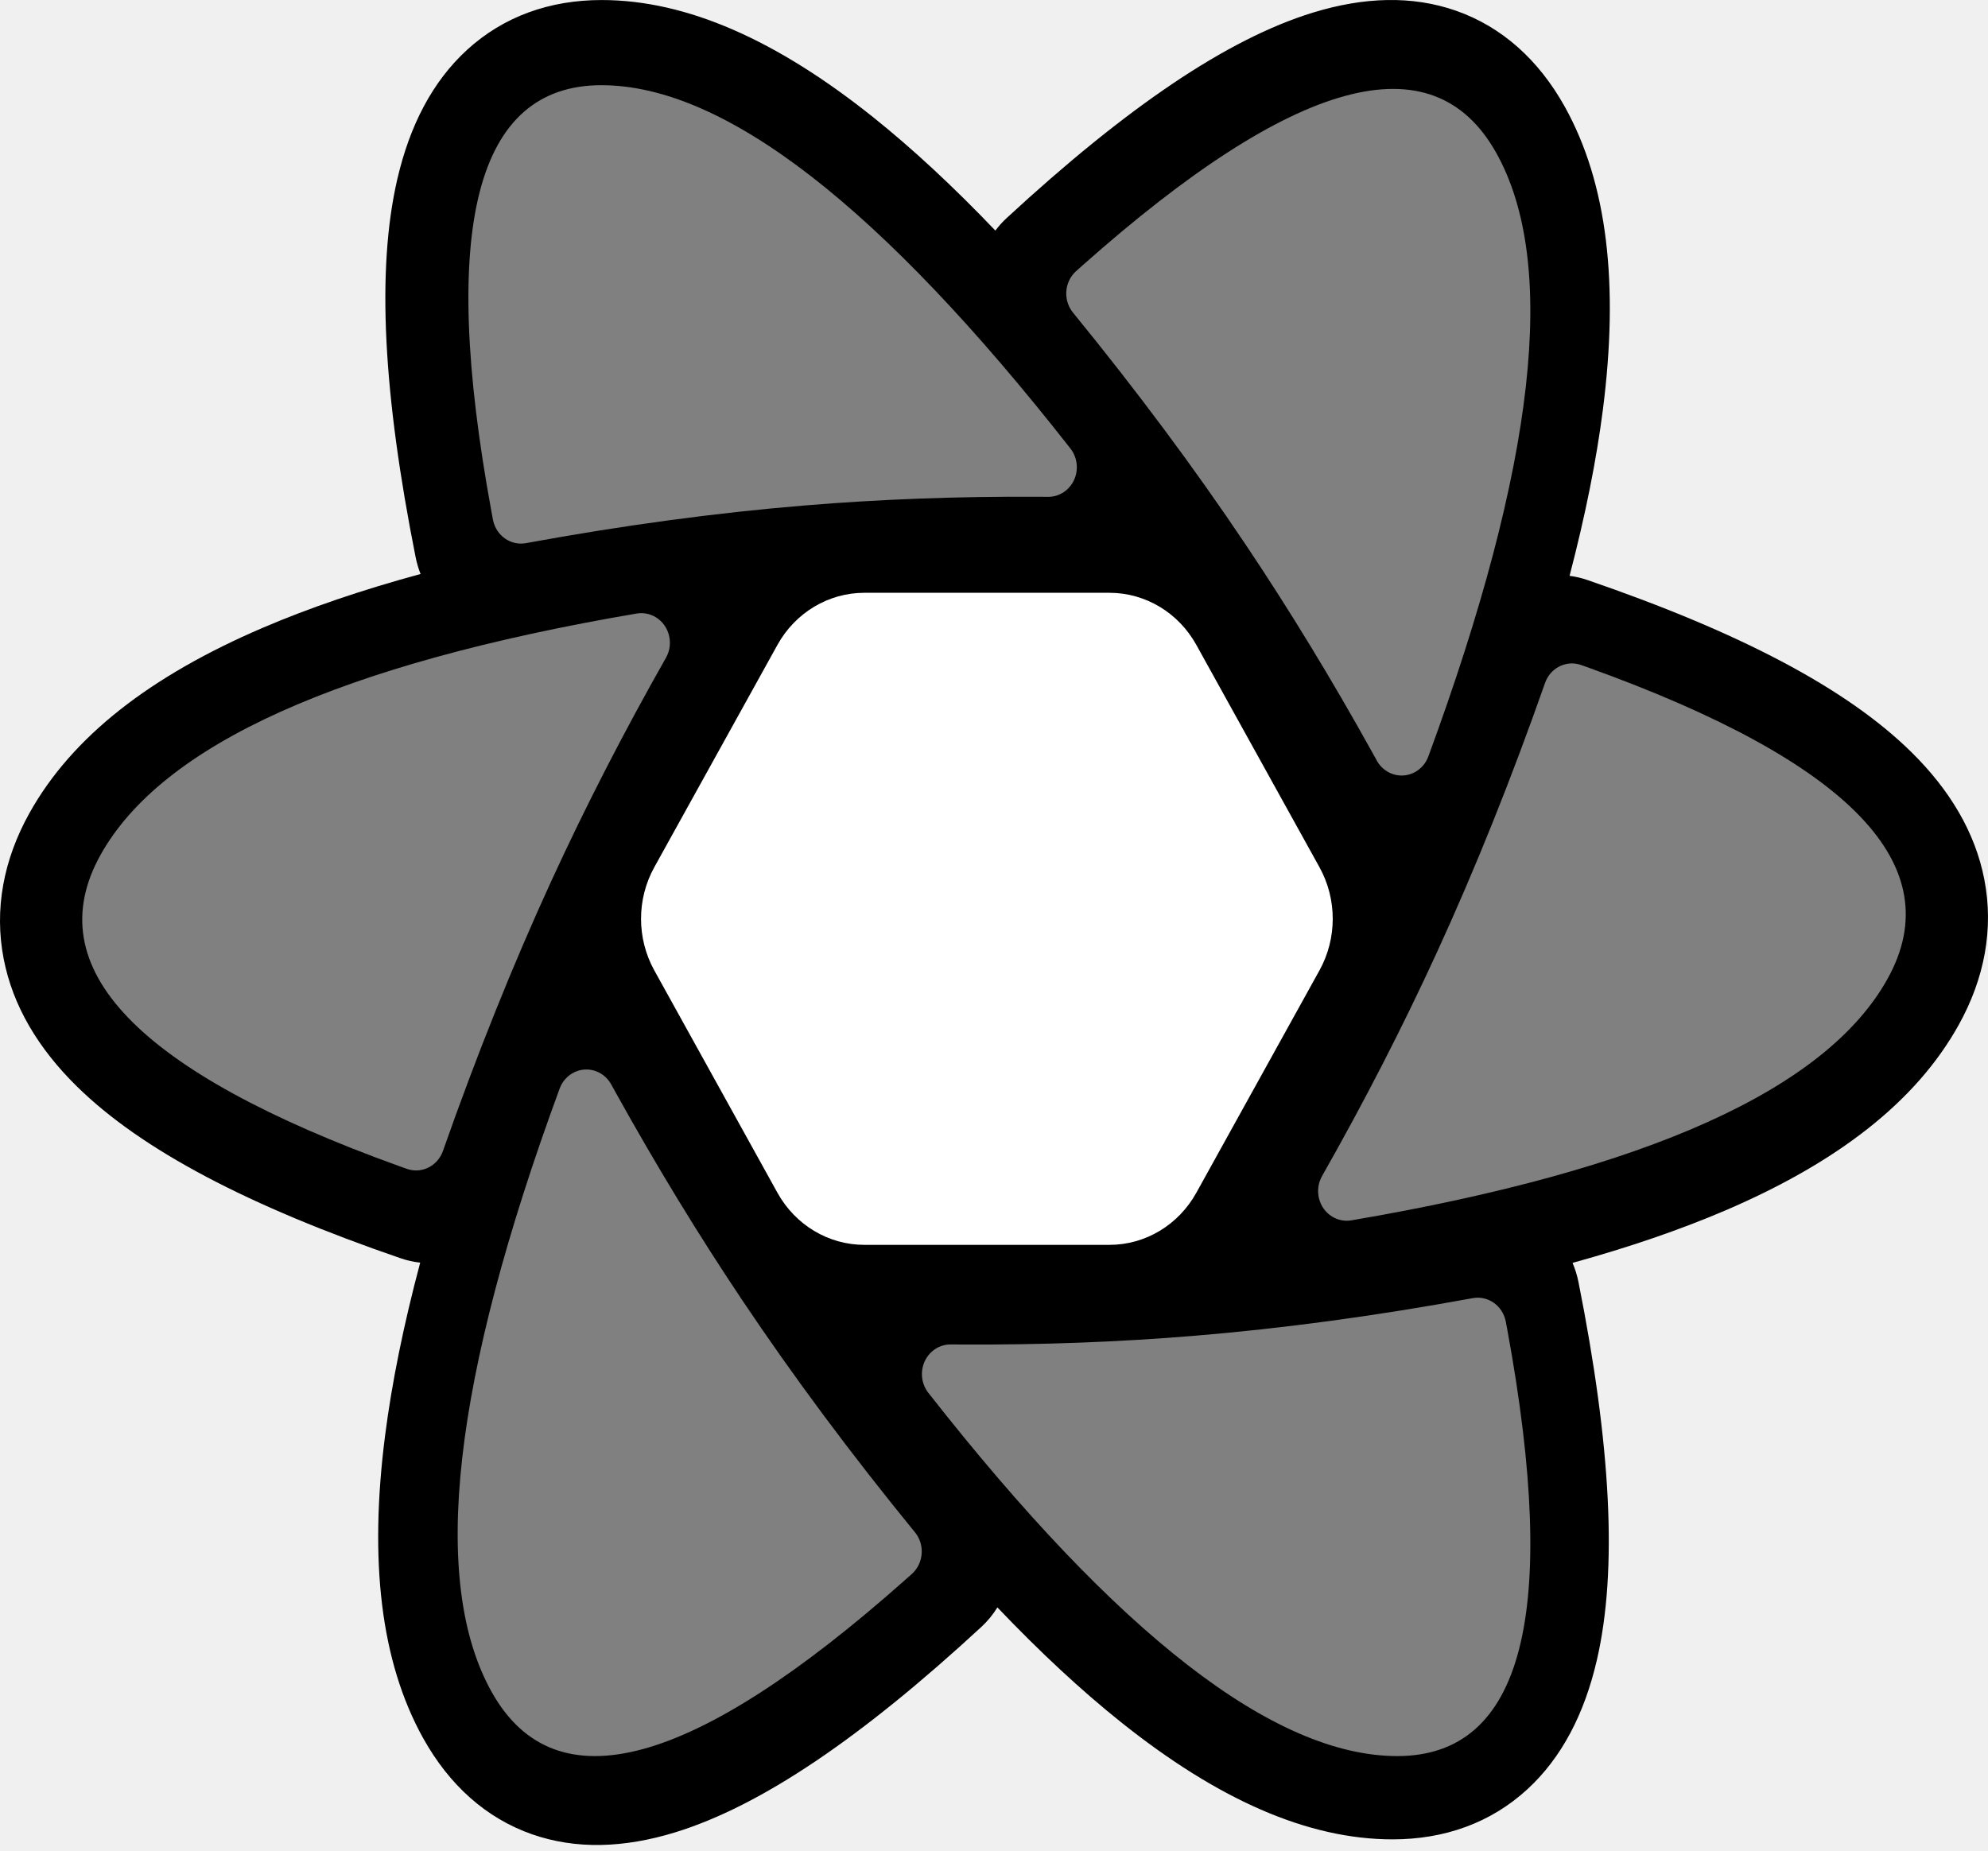
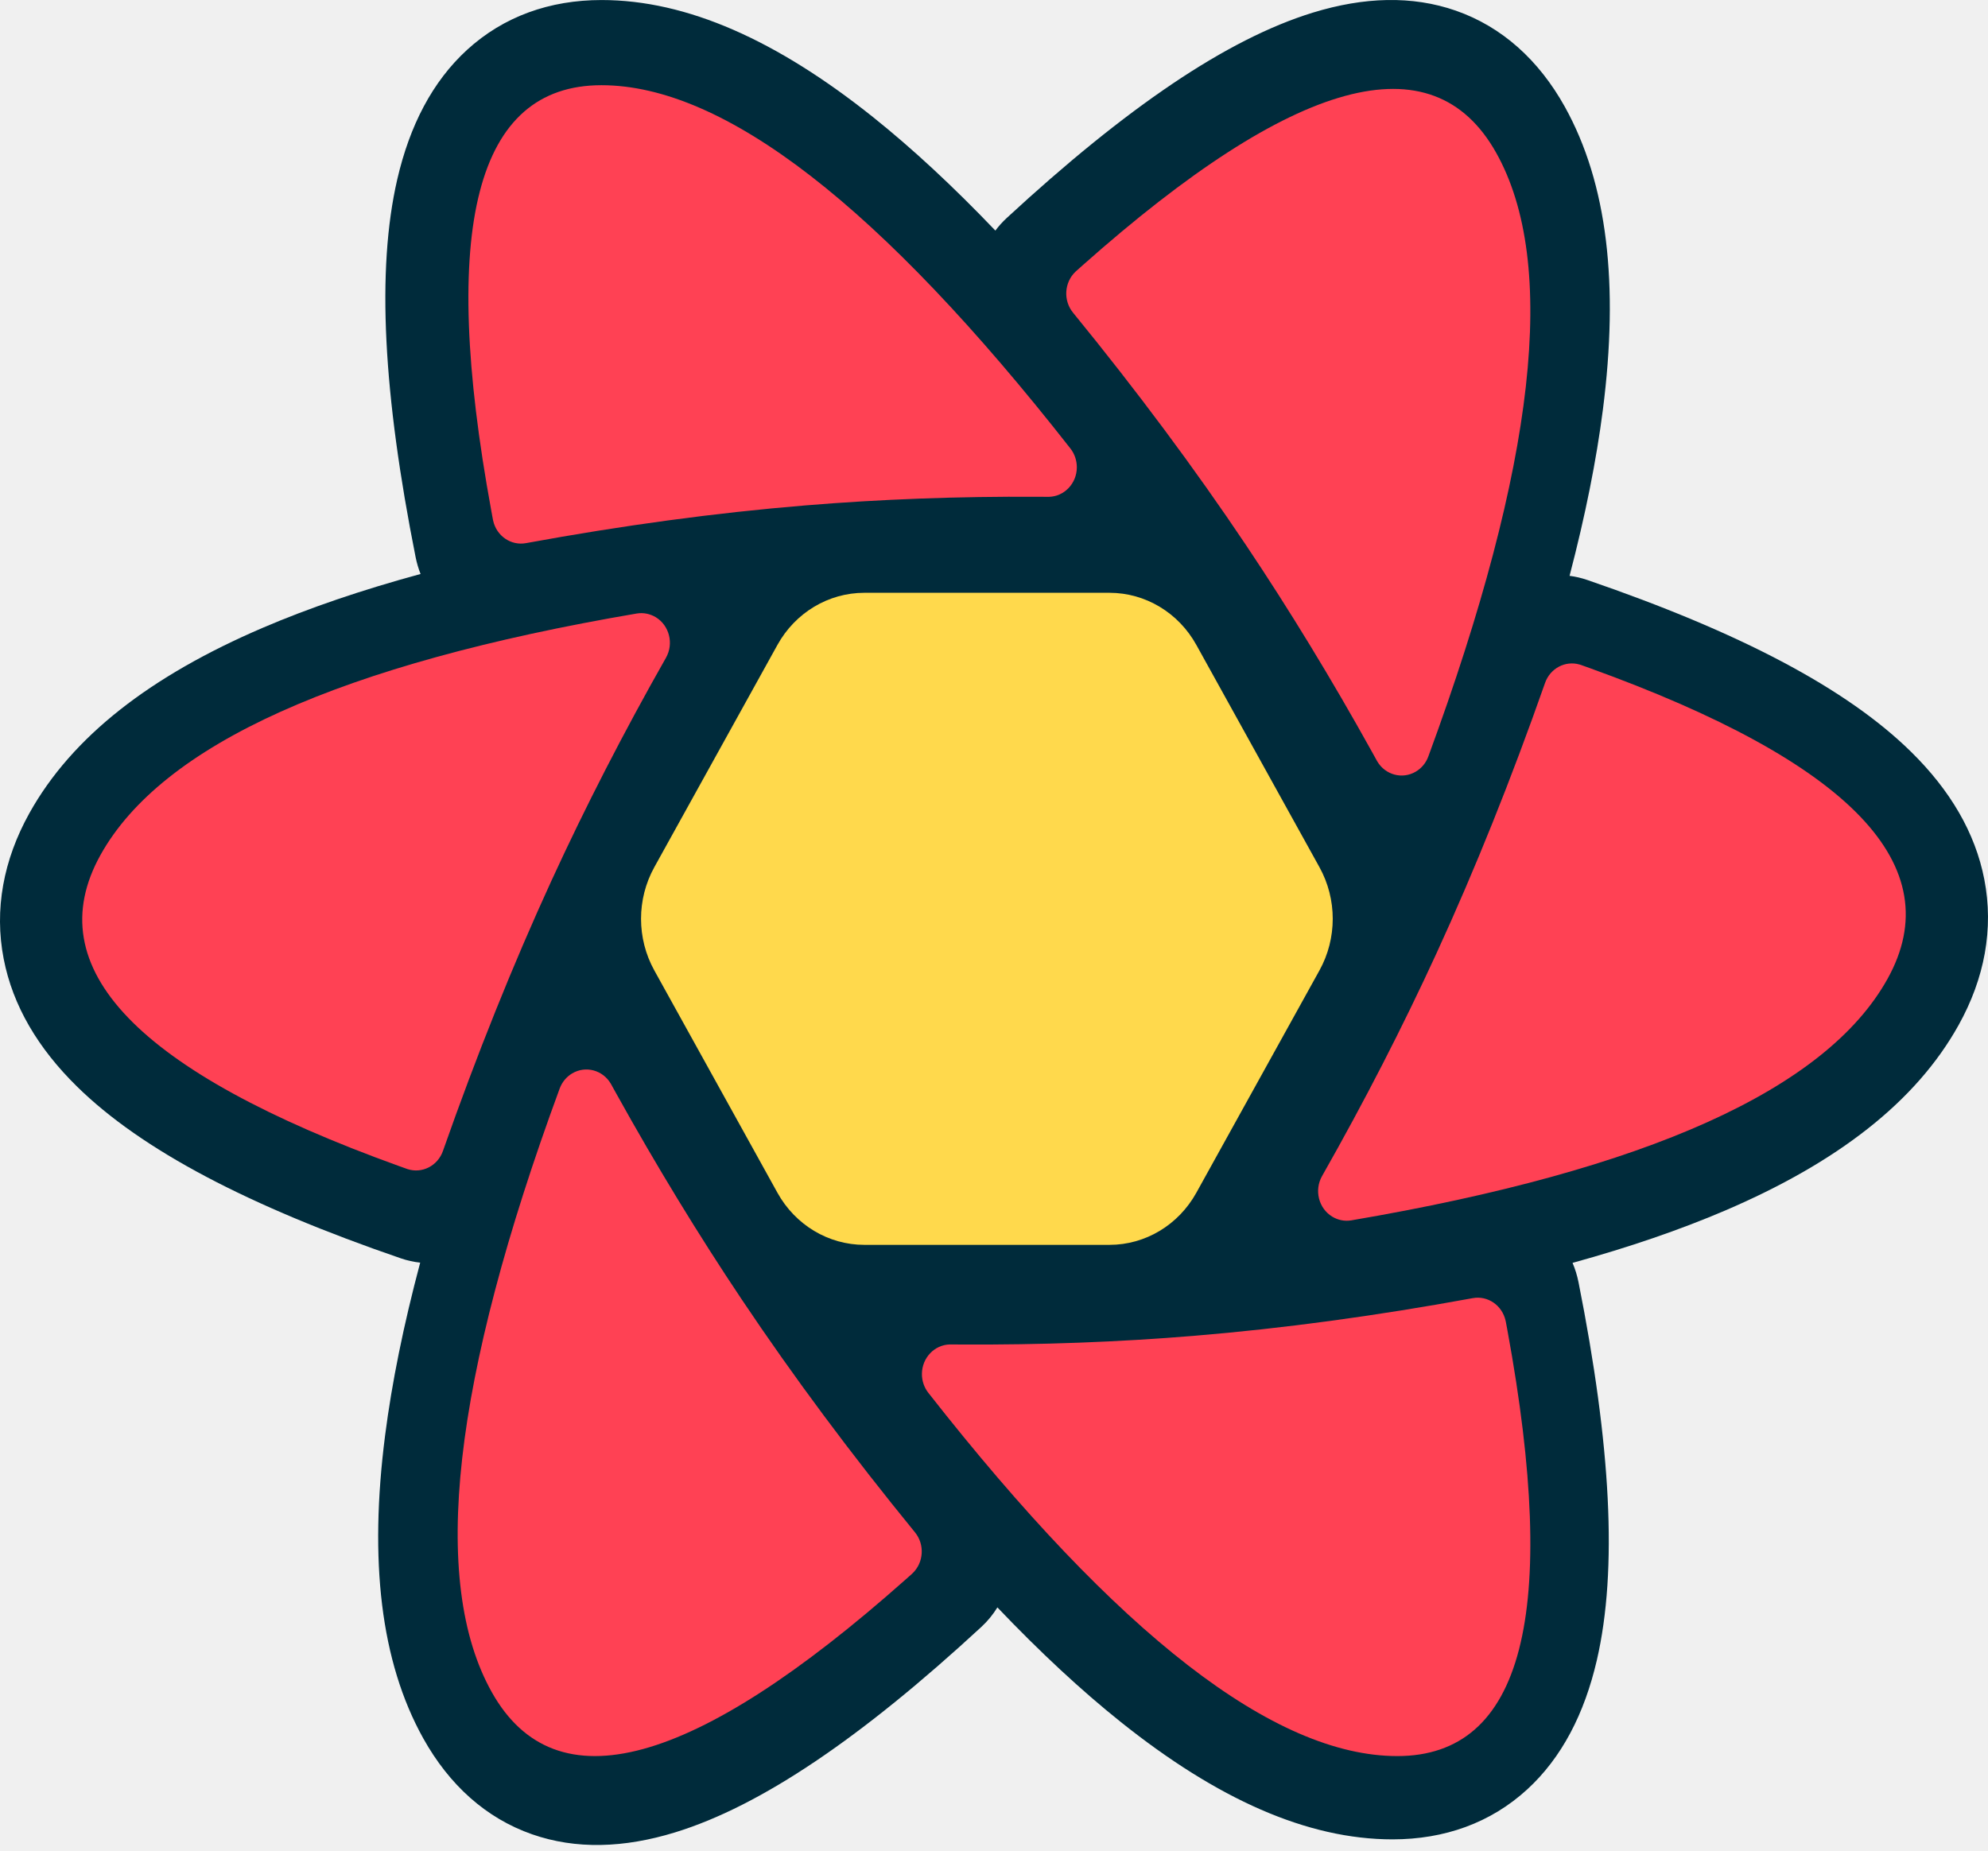
<svg xmlns="http://www.w3.org/2000/svg" width="58" height="54" viewBox="0 0 58 54" fill="none">
-   <path d="M35.793 33.453L34.68 35.455C34.345 36.058 33.724 36.429 33.053 36.429H24.53C23.859 36.429 23.238 36.058 22.903 35.455L21.791 33.453H35.793ZM38.907 27.849L36.946 31.378H20.637L18.676 27.849H38.907ZM37.017 22.368L38.91 25.774H18.673L20.566 22.368H37.017ZM33.053 17.188C33.724 17.188 34.345 17.559 34.68 18.162L35.865 20.294H21.718L22.903 18.162C23.238 17.559 23.859 17.188 24.53 17.188H33.053Z" fill="white" />
-   <path d="M12.126 16.259C11.182 11.515 10.98 7.877 11.59 5.234C11.953 3.663 12.616 2.381 13.625 1.456C14.691 0.48 16.037 0.001 17.551 0.001C20.047 0.001 22.671 1.18 25.476 3.421C26.62 4.336 27.807 5.437 29.04 6.728C29.138 6.597 29.249 6.473 29.373 6.359C32.859 3.14 35.794 1.14 38.304 0.368C39.797 -0.09 41.198 -0.134 42.474 0.311C43.821 0.781 44.894 1.752 45.652 3.112C46.901 5.357 47.231 8.307 46.765 11.949C46.575 13.433 46.25 15.05 45.792 16.802C45.965 16.824 46.138 16.864 46.31 16.923C50.733 18.442 53.865 20.075 55.761 21.942C56.889 23.052 57.626 24.289 57.892 25.657C58.173 27.102 57.899 28.551 57.143 29.91C55.895 32.152 53.602 33.92 50.334 35.32C49.022 35.882 47.538 36.391 45.879 36.849C45.955 37.026 46.013 37.214 46.053 37.412C46.997 42.156 47.199 45.794 46.589 48.437C46.226 50.008 45.563 51.29 44.554 52.215C43.488 53.191 42.142 53.67 40.628 53.67C38.132 53.67 35.508 52.49 32.703 50.249C31.547 49.326 30.346 48.21 29.099 46.902C28.971 47.11 28.814 47.303 28.627 47.475C25.141 50.695 22.206 52.695 19.696 53.466C18.203 53.925 16.802 53.968 15.526 53.523C14.179 53.053 13.106 52.082 12.348 50.722C11.099 48.477 10.769 45.528 11.235 41.886C11.432 40.348 11.773 38.667 12.259 36.842C12.069 36.822 11.878 36.78 11.69 36.715C7.267 35.196 4.135 33.563 2.239 31.696C1.111 30.586 0.374 29.349 0.108 27.981C-0.173 26.536 0.101 25.087 0.857 23.728C2.105 21.486 4.398 19.719 7.666 18.318C9.017 17.739 10.551 17.216 12.27 16.748C12.209 16.593 12.16 16.429 12.126 16.259Z" fill="black" />
-   <path d="M42.967 37.878C43.407 37.797 43.828 38.09 43.926 38.538L43.932 38.564L43.979 38.816C45.499 47.099 44.428 51.24 40.766 51.24C37.183 51.24 32.622 47.706 27.083 40.639C26.961 40.483 26.895 40.287 26.897 40.086C26.901 39.618 27.264 39.239 27.712 39.229L27.738 39.229L28.03 39.231C30.361 39.244 32.627 39.16 34.828 38.978C37.426 38.764 40.139 38.397 42.967 37.878ZM17.818 31.617L17.832 31.642L17.979 31.907C19.152 34.02 20.374 36.025 21.645 37.923C23.142 40.159 24.825 42.422 26.695 44.712C26.984 45.066 26.951 45.592 26.625 45.905L26.604 45.925L26.415 46.093C20.229 51.586 16.208 52.682 14.352 49.382C12.536 46.152 13.195 40.279 16.328 31.763C16.397 31.576 16.526 31.419 16.694 31.32C17.086 31.088 17.584 31.222 17.818 31.617ZM46.106 19.396L46.132 19.405L46.365 19.488C54.001 22.241 56.902 25.266 55.068 28.563C53.275 31.788 48.061 34.137 39.426 35.608C39.233 35.641 39.036 35.602 38.868 35.5C38.47 35.258 38.338 34.728 38.571 34.316C39.808 32.136 40.922 29.967 41.913 27.809C43.037 25.361 44.091 22.734 45.077 19.927C45.226 19.502 45.665 19.27 46.081 19.389L46.106 19.396ZM19.133 18.01C19.53 18.252 19.663 18.782 19.429 19.194C18.192 21.374 17.078 23.543 16.087 25.701C14.964 28.149 13.909 30.776 12.923 33.583C12.771 34.017 12.317 34.249 11.894 34.114L11.868 34.105L11.636 34.022C3.999 31.269 1.098 28.244 2.932 24.947C4.726 21.722 9.94 19.373 18.574 17.902C18.767 17.869 18.964 17.908 19.133 18.01ZM43.648 4.452C45.464 7.682 44.806 13.555 41.672 22.072C41.604 22.259 41.474 22.416 41.306 22.515C40.914 22.747 40.417 22.613 40.182 22.217L40.168 22.192L40.022 21.928C38.849 19.815 37.627 17.809 36.356 15.911C34.859 13.676 33.175 11.413 31.305 9.122C31.016 8.768 31.049 8.242 31.376 7.929L31.397 7.91L31.585 7.742C37.771 2.249 41.792 1.152 43.648 4.452ZM17.547 2.486C21.13 2.486 25.691 6.02 31.23 13.087C31.352 13.243 31.418 13.439 31.417 13.64C31.413 14.109 31.05 14.487 30.601 14.497L30.575 14.497L30.283 14.495C27.952 14.482 25.686 14.566 23.485 14.748C20.887 14.962 18.174 15.329 15.346 15.848C14.906 15.929 14.485 15.637 14.387 15.189L14.381 15.162L14.335 14.91C12.814 6.628 13.885 2.486 17.547 2.486Z" fill="gray" />
-   <path d="M25.216 17.297H32.37C33.416 17.297 34.382 17.877 34.903 18.817L38.495 25.303C39.012 26.236 39.012 27.383 38.495 28.316L34.903 34.803C34.382 35.743 33.416 36.323 32.37 36.323H25.216C24.169 36.323 23.203 35.743 22.682 34.803L19.09 28.316C18.573 27.383 18.573 26.236 19.09 25.303L22.682 18.817C23.203 17.877 24.169 17.297 25.216 17.297ZM31.279 19.255C32.326 19.255 33.293 19.835 33.813 20.776L36.318 25.305C36.834 26.237 36.834 27.383 36.318 28.315L33.813 32.843C33.293 33.785 32.326 34.365 31.279 34.365H26.306C25.259 34.365 24.292 33.785 23.772 32.843L21.267 28.315C20.751 27.383 20.751 26.237 21.267 25.305L23.772 20.776C24.292 19.835 25.259 19.255 26.306 19.255H31.279ZM30.104 21.396H27.481C26.435 21.396 25.47 21.975 24.949 22.915L23.625 25.302C23.107 26.236 23.107 27.384 23.625 28.318L24.949 30.705C25.47 31.645 26.435 32.224 27.481 32.224H30.104C31.15 32.224 32.116 31.645 32.637 30.705L33.96 28.318C34.478 27.384 34.478 26.236 33.96 25.302L32.637 22.915C32.116 21.975 31.15 21.396 30.104 21.396ZM28.972 23.445C30.017 23.445 30.983 24.023 31.504 24.962L31.692 25.3C32.211 26.235 32.211 27.385 31.692 28.32L31.504 28.658C30.983 29.596 30.017 30.174 28.972 30.174H28.613C27.568 30.174 26.602 29.596 26.081 28.658L25.894 28.32C25.374 27.385 25.374 26.235 25.894 25.3L26.081 24.962C26.602 24.023 27.568 23.445 28.613 23.445H28.972ZM28.793 25.464C28.328 25.464 27.899 25.72 27.667 26.137C27.435 26.553 27.435 27.066 27.667 27.483C27.899 27.899 28.328 28.156 28.792 28.156C29.257 28.156 29.686 27.899 29.918 27.483C30.151 27.066 30.151 26.553 29.918 26.137C29.686 25.72 29.257 25.464 28.793 25.464ZM18.256 26.81H20.594Z" fill="white" />
+   <path d="M35.793 33.453L34.68 35.455C34.345 36.058 33.724 36.429 33.053 36.429H24.53C23.859 36.429 23.238 36.058 22.903 35.455L21.791 33.453H35.793ZM38.907 27.849L36.946 31.378H20.637L18.676 27.849H38.907ZM37.017 22.368L38.91 25.774H18.673L20.566 22.368H37.017ZM33.053 17.188C33.724 17.188 34.345 17.559 34.68 18.162L35.865 20.294H21.718L22.903 18.162C23.238 17.559 23.859 17.188 24.53 17.188H33.053Z" fill="#00435B" />
+   <path d="M12.126 16.259C11.182 11.515 10.98 7.877 11.59 5.234C11.953 3.663 12.616 2.381 13.625 1.456C14.691 0.48 16.037 0.001 17.551 0.001C20.047 0.001 22.671 1.18 25.476 3.421C26.62 4.336 27.807 5.437 29.04 6.728C29.138 6.597 29.249 6.473 29.373 6.359C32.859 3.14 35.794 1.14 38.304 0.368C39.797 -0.09 41.198 -0.134 42.474 0.311C43.821 0.781 44.894 1.752 45.652 3.112C46.901 5.357 47.231 8.307 46.765 11.949C46.575 13.433 46.25 15.05 45.792 16.802C45.965 16.824 46.138 16.864 46.31 16.923C50.733 18.442 53.865 20.075 55.761 21.942C56.889 23.052 57.626 24.289 57.892 25.657C58.173 27.102 57.899 28.551 57.143 29.91C55.895 32.152 53.602 33.92 50.334 35.32C49.022 35.882 47.538 36.391 45.879 36.849C45.955 37.026 46.013 37.214 46.053 37.412C46.997 42.156 47.199 45.794 46.589 48.437C46.226 50.008 45.563 51.29 44.554 52.215C43.488 53.191 42.142 53.67 40.628 53.67C38.132 53.67 35.508 52.49 32.703 50.249C31.547 49.326 30.346 48.21 29.099 46.902C28.971 47.11 28.814 47.303 28.627 47.475C25.141 50.695 22.206 52.695 19.696 53.466C18.203 53.925 16.802 53.968 15.526 53.523C14.179 53.053 13.106 52.082 12.348 50.722C11.099 48.477 10.769 45.528 11.235 41.886C11.432 40.348 11.773 38.667 12.259 36.842C12.069 36.822 11.878 36.78 11.69 36.715C7.267 35.196 4.135 33.563 2.239 31.696C1.111 30.586 0.374 29.349 0.108 27.981C-0.173 26.536 0.101 25.087 0.857 23.728C2.105 21.486 4.398 19.719 7.666 18.318C9.017 17.739 10.551 17.216 12.27 16.748C12.209 16.593 12.16 16.429 12.126 16.259Z" fill="#002B3B" />
+   <path d="M42.967 37.878C43.407 37.797 43.828 38.09 43.926 38.538L43.932 38.564L43.979 38.816C45.499 47.099 44.428 51.24 40.766 51.24C37.183 51.24 32.622 47.706 27.083 40.639C26.961 40.483 26.895 40.287 26.897 40.086C26.901 39.618 27.264 39.239 27.712 39.229L27.738 39.229L28.03 39.231C30.361 39.244 32.627 39.16 34.828 38.978C37.426 38.764 40.139 38.397 42.967 37.878ZM17.818 31.617L17.832 31.642L17.979 31.907C19.152 34.02 20.374 36.025 21.645 37.923C23.142 40.159 24.825 42.422 26.695 44.712C26.984 45.066 26.951 45.592 26.625 45.905L26.604 45.925L26.415 46.093C20.229 51.586 16.208 52.682 14.352 49.382C12.536 46.152 13.195 40.279 16.328 31.763C16.397 31.576 16.526 31.419 16.694 31.32C17.086 31.088 17.584 31.222 17.818 31.617ZM46.106 19.396L46.132 19.405L46.365 19.488C54.001 22.241 56.902 25.266 55.068 28.563C53.275 31.788 48.061 34.137 39.426 35.608C39.233 35.641 39.036 35.602 38.868 35.5C38.47 35.258 38.338 34.728 38.571 34.316C39.808 32.136 40.922 29.967 41.913 27.809C43.037 25.361 44.091 22.734 45.077 19.927C45.226 19.502 45.665 19.27 46.081 19.389L46.106 19.396ZM19.133 18.01C19.53 18.252 19.663 18.782 19.429 19.194C18.192 21.374 17.078 23.543 16.087 25.701C14.964 28.149 13.909 30.776 12.923 33.583C12.771 34.017 12.317 34.249 11.894 34.114L11.868 34.105L11.636 34.022C3.999 31.269 1.098 28.244 2.932 24.947C4.726 21.722 9.94 19.373 18.574 17.902C18.767 17.869 18.964 17.908 19.133 18.01ZM43.648 4.452C45.464 7.682 44.806 13.555 41.672 22.072C41.604 22.259 41.474 22.416 41.306 22.515C40.914 22.747 40.417 22.613 40.182 22.217L40.168 22.192L40.022 21.928C38.849 19.815 37.627 17.809 36.356 15.911C34.859 13.676 33.175 11.413 31.305 9.122C31.016 8.768 31.049 8.242 31.376 7.929L31.397 7.91L31.585 7.742C37.771 2.249 41.792 1.152 43.648 4.452ZM17.547 2.486C21.13 2.486 25.691 6.02 31.23 13.087C31.352 13.243 31.418 13.439 31.417 13.64C31.413 14.109 31.05 14.487 30.601 14.497L30.575 14.497L30.283 14.495C27.952 14.482 25.686 14.566 23.485 14.748C20.887 14.962 18.174 15.329 15.346 15.848C14.906 15.929 14.485 15.637 14.387 15.189L14.381 15.162L14.335 14.91C12.814 6.628 13.885 2.486 17.547 2.486Z" fill="#FF4154" />
+   <path d="M25.216 17.297H32.37C33.416 17.297 34.382 17.877 34.903 18.817L38.495 25.303C39.012 26.236 39.012 27.383 38.495 28.316L34.903 34.803C34.382 35.743 33.416 36.323 32.37 36.323H25.216C24.169 36.323 23.203 35.743 22.682 34.803L19.09 28.316C18.573 27.383 18.573 26.236 19.09 25.303L22.682 18.817C23.203 17.877 24.169 17.297 25.216 17.297ZM31.279 19.255C32.326 19.255 33.293 19.835 33.813 20.776L36.318 25.305C36.834 26.237 36.834 27.383 36.318 28.315L33.813 32.843C33.293 33.785 32.326 34.365 31.279 34.365H26.306C25.259 34.365 24.292 33.785 23.772 32.843L21.267 28.315C20.751 27.383 20.751 26.237 21.267 25.305L23.772 20.776C24.292 19.835 25.259 19.255 26.306 19.255H31.279ZM30.104 21.396H27.481C26.435 21.396 25.47 21.975 24.949 22.915L23.625 25.302C23.107 26.236 23.107 27.384 23.625 28.318L24.949 30.705C25.47 31.645 26.435 32.224 27.481 32.224H30.104C31.15 32.224 32.116 31.645 32.637 30.705L33.96 28.318C34.478 27.384 34.478 26.236 33.96 25.302L32.637 22.915C32.116 21.975 31.15 21.396 30.104 21.396ZM28.972 23.445C30.017 23.445 30.983 24.023 31.504 24.962L31.692 25.3C32.211 26.235 32.211 27.385 31.692 28.32L31.504 28.658C30.983 29.596 30.017 30.174 28.972 30.174H28.613C27.568 30.174 26.602 29.596 26.081 28.658L25.894 28.32C25.374 27.385 25.374 26.235 25.894 25.3L26.081 24.962C26.602 24.023 27.568 23.445 28.613 23.445H28.972ZM28.793 25.464C28.328 25.464 27.899 25.72 27.667 26.137C27.435 26.553 27.435 27.066 27.667 27.483C27.899 27.899 28.328 28.156 28.792 28.156C29.257 28.156 29.686 27.899 29.918 27.483C30.151 27.066 30.151 26.553 29.918 26.137C29.686 25.72 29.257 25.464 28.793 25.464ZM18.256 26.81H20.594Z" fill="#FFD94C" />
</svg>
